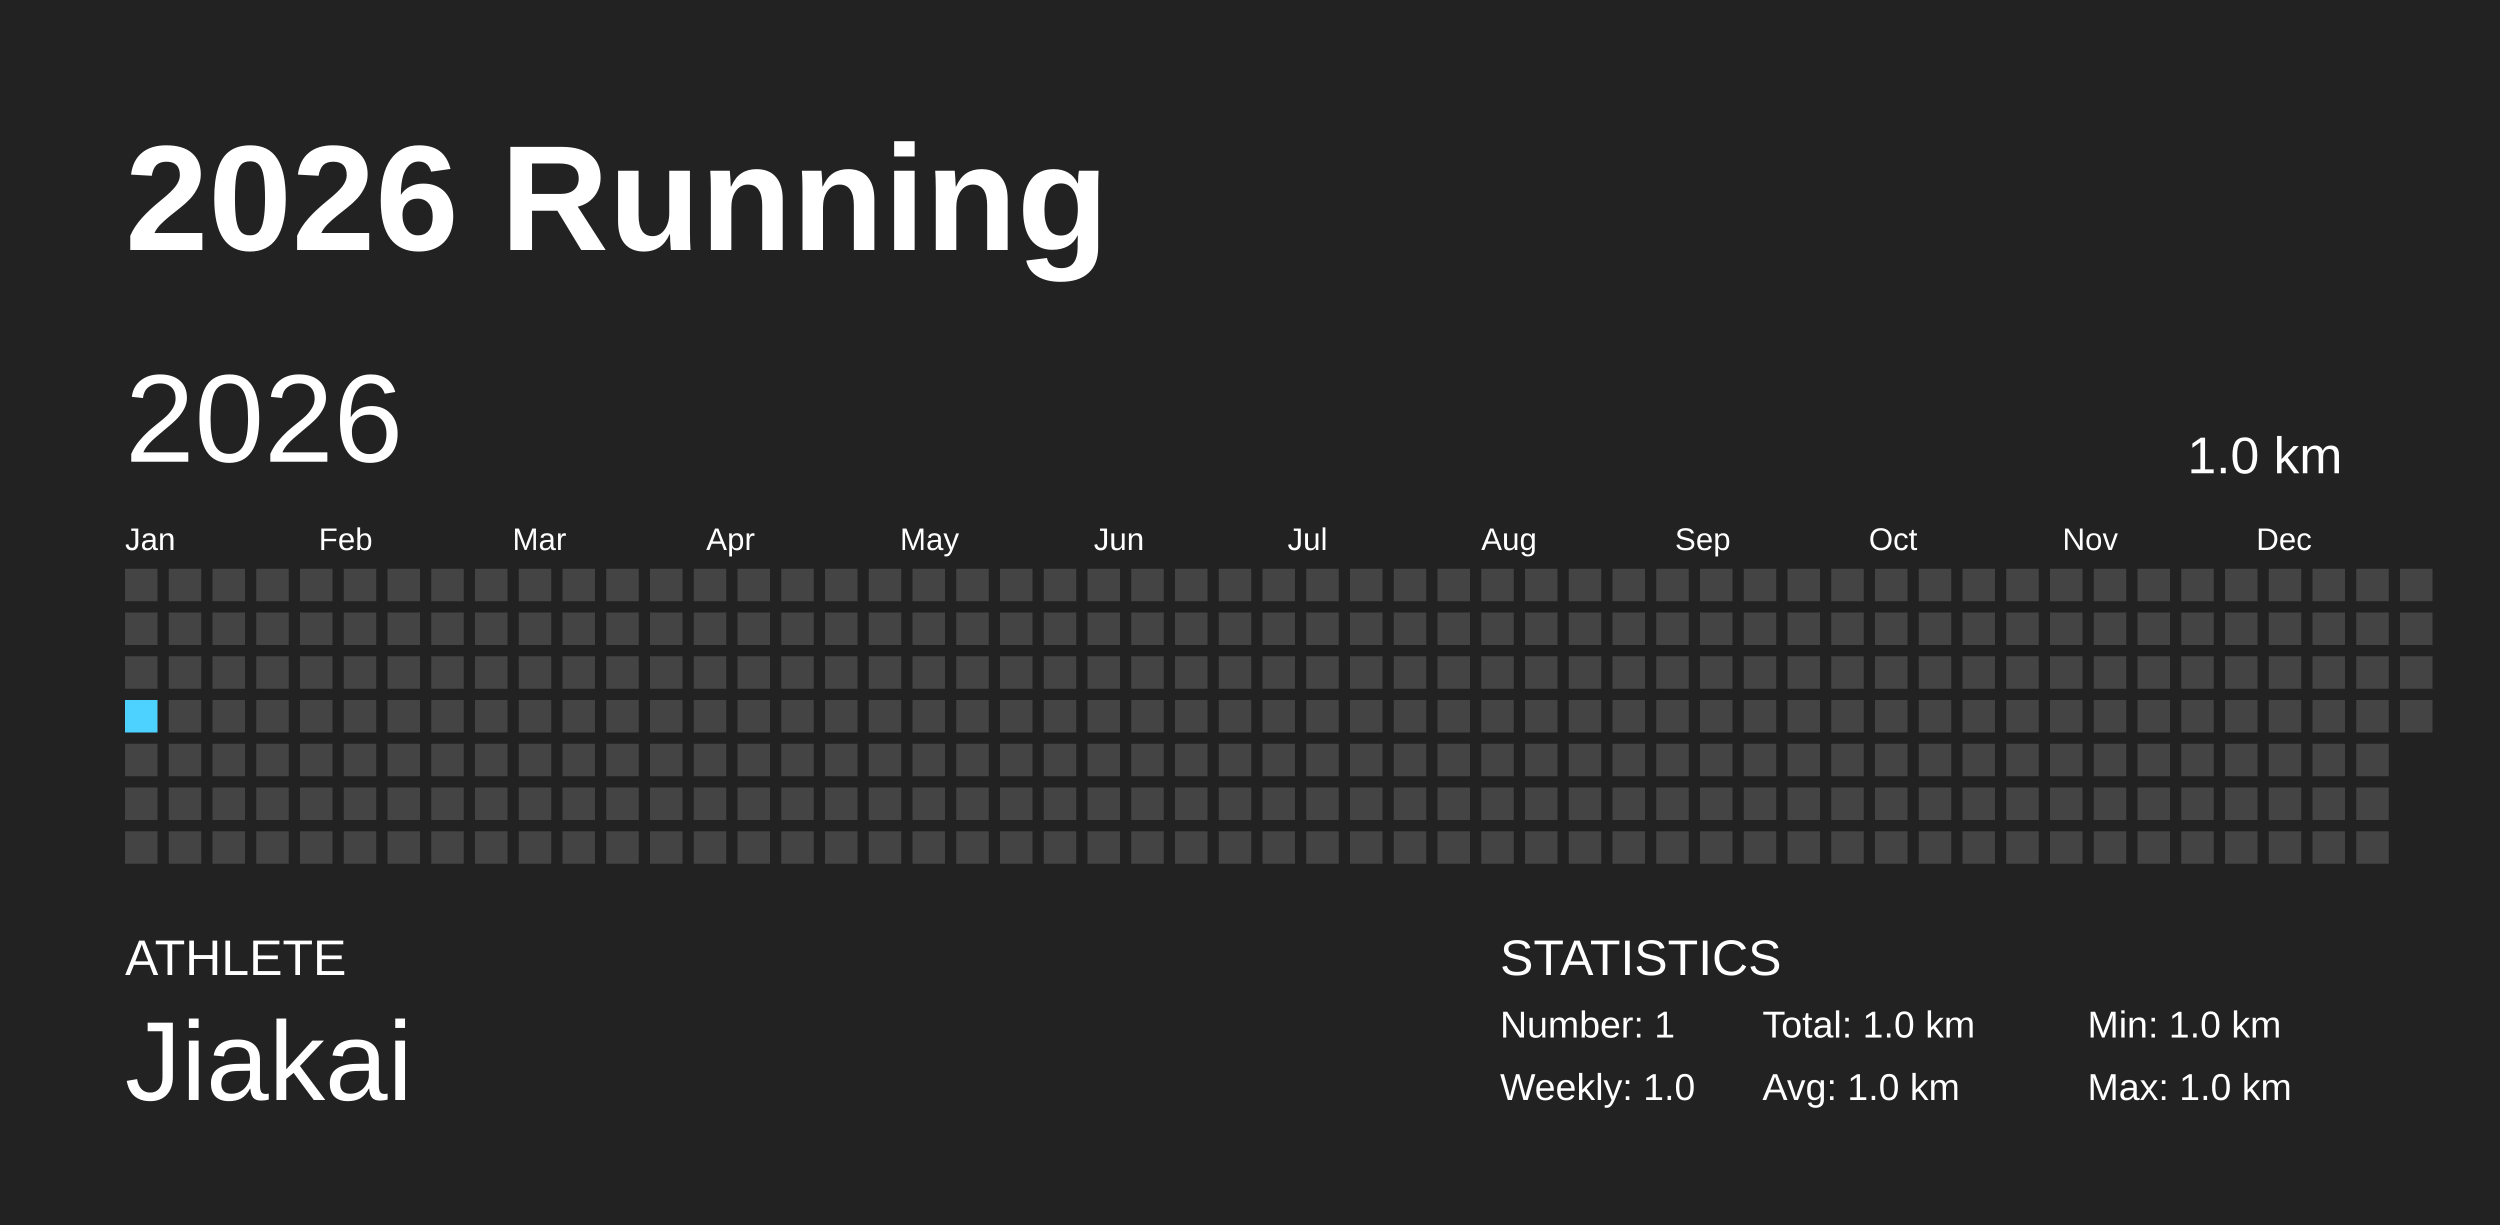
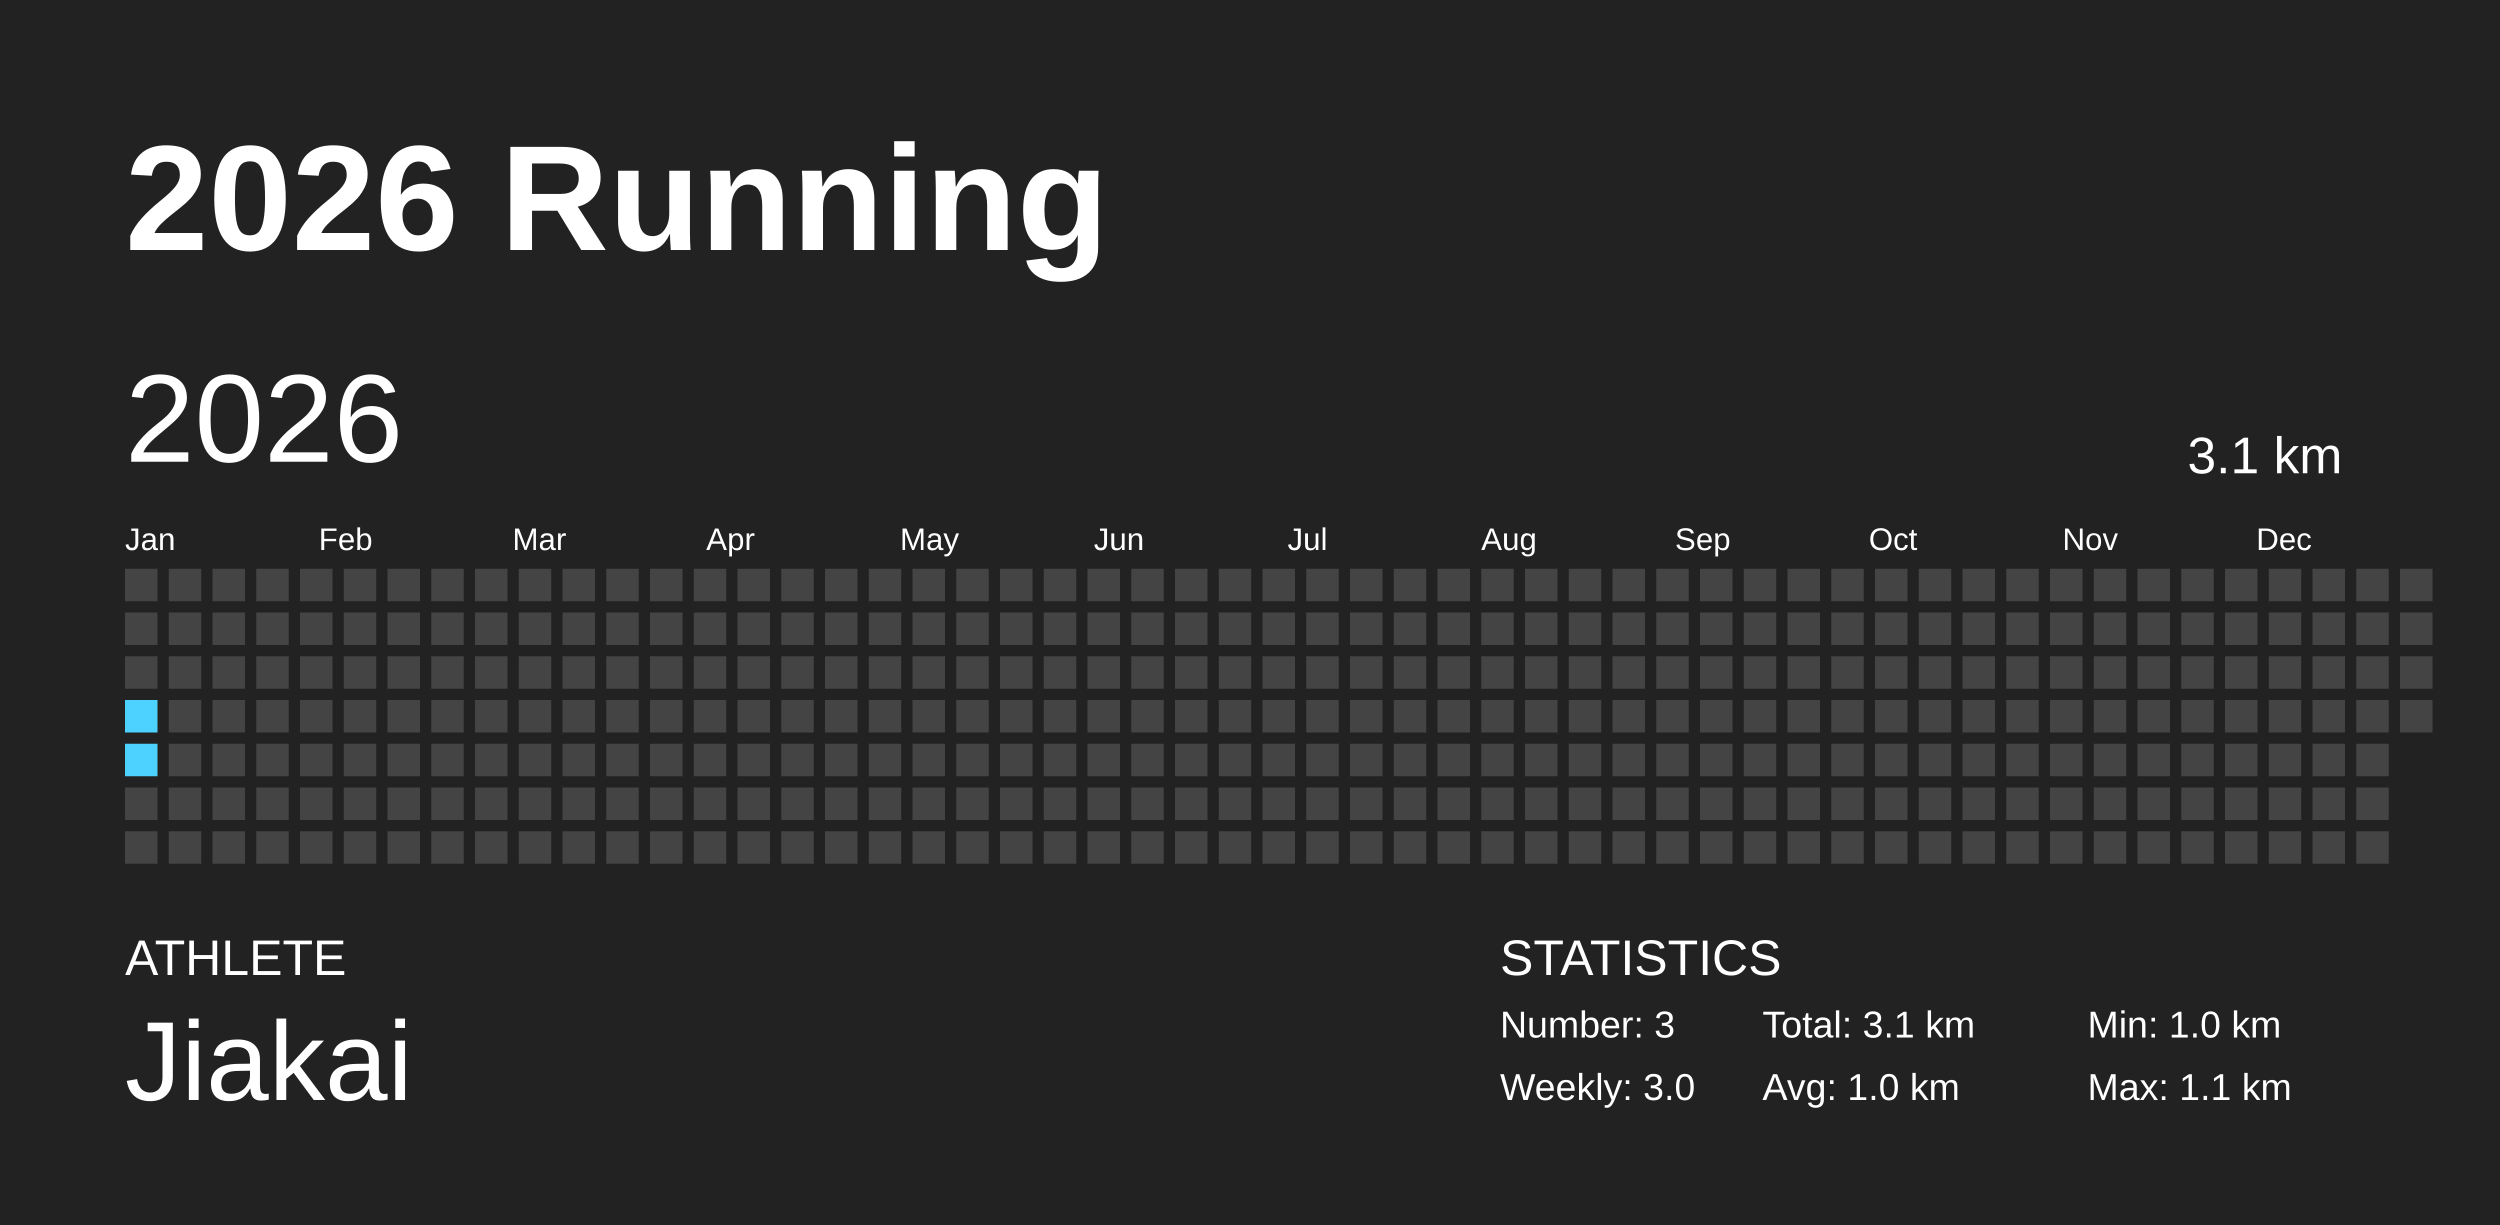
<svg xmlns="http://www.w3.org/2000/svg" baseProfile="full" height="98mm" version="1.1" viewBox="0,0,200,98" width="200mm">
  <defs />
  <rect fill="#222222" height="98" width="200" x="0" y="0" />
  <text fill="#FFFFFF" style="font-size:12px; font-family:Arial; font-weight:bold;" x="10" y="20">2026 Running</text>
  <text fill="#FFFFFF" style="font-size:4px; font-family:Arial" x="10" y="78">ATHLETE</text>
  <text fill="#FFFFFF" style="font-size:9px; font-family:Arial" x="10" y="88">Jiakai</text>
  <text fill="#FFFFFF" style="font-size:4px; font-family:Arial" x="120" y="78">STATISTICS</text>
-   <text fill="#FFFFFF" style="font-size:3px; font-family:Arial" x="120" y="83">Number: 1</text>
-   <text fill="#FFFFFF" style="font-size:3px; font-family:Arial" x="120" y="88">Weekly: 1.0</text>
-   <text fill="#FFFFFF" style="font-size:3px; font-family:Arial" x="141" y="83">Total: 1.0 km</text>
+   <text fill="#FFFFFF" style="font-size:3px; font-family:Arial" x="120" y="83">Number: 3</text>
+   <text fill="#FFFFFF" style="font-size:3px; font-family:Arial" x="120" y="88">Weekly: 3.0</text>
+   <text fill="#FFFFFF" style="font-size:3px; font-family:Arial" x="141" y="83">Total: 3.1 km</text>
  <text fill="#FFFFFF" style="font-size:3px; font-family:Arial" x="141" y="88">Avg: 1.0 km</text>
  <text fill="#FFFFFF" style="font-size:3px; font-family:Arial" x="167" y="83">Min: 1.0 km</text>
-   <text fill="#FFFFFF" style="font-size:3px; font-family:Arial" x="167" y="88">Max: 1.0 km</text>
+   <text fill="#FFFFFF" style="font-size:3px; font-family:Arial" x="167" y="88">Max: 1.1 km</text>
  <text dominant-baseline="hanging" fill="#FFFFFF" style="font-size:10.0px; font-family:Arial;" x="10" y="30">2026</text>
-   <text dominant-baseline="hanging" fill="#FFFFFF" style="font-size:4.125px; font-family:Arial;" x="175" y="35">1.0 km</text>
+   <text dominant-baseline="hanging" fill="#FFFFFF" style="font-size:4.125px; font-family:Arial;" x="175" y="35">3.1 km</text>
  <text fill="#FFFFFF" style="font-size:2.5px; font-family:Arial" x="10.0" y="44">Jan</text>
  <text fill="#FFFFFF" style="font-size:2.5px; font-family:Arial" x="25.5" y="44">Feb</text>
  <text fill="#FFFFFF" style="font-size:2.5px; font-family:Arial" x="41.0" y="44">Mar</text>
  <text fill="#FFFFFF" style="font-size:2.5px; font-family:Arial" x="56.5" y="44">Apr</text>
  <text fill="#FFFFFF" style="font-size:2.5px; font-family:Arial" x="72.0" y="44">May</text>
  <text fill="#FFFFFF" style="font-size:2.5px; font-family:Arial" x="87.5" y="44">Jun</text>
  <text fill="#FFFFFF" style="font-size:2.5px; font-family:Arial" x="103.0" y="44">Jul</text>
  <text fill="#FFFFFF" style="font-size:2.5px; font-family:Arial" x="118.5" y="44">Aug</text>
  <text fill="#FFFFFF" style="font-size:2.5px; font-family:Arial" x="134.0" y="44">Sep</text>
  <text fill="#FFFFFF" style="font-size:2.5px; font-family:Arial" x="149.5" y="44">Oct</text>
  <text fill="#FFFFFF" style="font-size:2.5px; font-family:Arial" x="165.0" y="44">Nov</text>
  <text fill="#FFFFFF" style="font-size:2.5px; font-family:Arial" x="180.5" y="44">Dec</text>
  <rect fill="#444444" height="2.6" width="2.6" x="10.0" y="45.5" />
  <rect fill="#444444" height="2.6" width="2.6" x="10.0" y="49.0" />
  <rect fill="#444444" height="2.6" width="2.6" x="10.0" y="52.5" />
-   <rect fill="#4DD2FF" height="2.6" width="2.6" x="10.0" y="56.0" />
-   <rect fill="#444444" height="2.6" width="2.6" x="10.0" y="59.5" />
+   <rect fill="#4dd2ff" height="2.6" width="2.6" x="10.0" y="56.0" />
+   <rect fill="#4dd2ff" height="2.6" width="2.6" x="10.0" y="59.5" />
  <rect fill="#444444" height="2.6" width="2.6" x="10.0" y="63.0" />
  <rect fill="#444444" height="2.6" width="2.6" x="10.0" y="66.5" />
  <rect fill="#444444" height="2.6" width="2.6" x="13.5" y="45.5" />
  <rect fill="#444444" height="2.6" width="2.6" x="13.5" y="49.0" />
  <rect fill="#444444" height="2.6" width="2.6" x="13.5" y="52.5" />
  <rect fill="#444444" height="2.6" width="2.6" x="13.5" y="56.0" />
  <rect fill="#444444" height="2.6" width="2.6" x="13.5" y="59.5" />
  <rect fill="#444444" height="2.6" width="2.6" x="13.5" y="63.0" />
  <rect fill="#444444" height="2.6" width="2.6" x="13.5" y="66.5" />
  <rect fill="#444444" height="2.6" width="2.6" x="17.0" y="45.5" />
  <rect fill="#444444" height="2.6" width="2.6" x="17.0" y="49.0" />
  <rect fill="#444444" height="2.6" width="2.6" x="17.0" y="52.5" />
  <rect fill="#444444" height="2.6" width="2.6" x="17.0" y="56.0" />
  <rect fill="#444444" height="2.6" width="2.6" x="17.0" y="59.5" />
  <rect fill="#444444" height="2.6" width="2.6" x="17.0" y="63.0" />
  <rect fill="#444444" height="2.6" width="2.6" x="17.0" y="66.5" />
  <rect fill="#444444" height="2.6" width="2.6" x="20.5" y="45.5" />
  <rect fill="#444444" height="2.6" width="2.6" x="20.5" y="49.0" />
  <rect fill="#444444" height="2.6" width="2.6" x="20.5" y="52.5" />
  <rect fill="#444444" height="2.6" width="2.6" x="20.5" y="56.0" />
  <rect fill="#444444" height="2.6" width="2.6" x="20.5" y="59.5" />
  <rect fill="#444444" height="2.6" width="2.6" x="20.5" y="63.0" />
  <rect fill="#444444" height="2.6" width="2.6" x="20.5" y="66.5" />
  <rect fill="#444444" height="2.6" width="2.6" x="24.0" y="45.5" />
  <rect fill="#444444" height="2.6" width="2.6" x="24.0" y="49.0" />
  <rect fill="#444444" height="2.6" width="2.6" x="24.0" y="52.5" />
  <rect fill="#444444" height="2.6" width="2.6" x="24.0" y="56.0" />
  <rect fill="#444444" height="2.6" width="2.6" x="24.0" y="59.5" />
  <rect fill="#444444" height="2.6" width="2.6" x="24.0" y="63.0" />
  <rect fill="#444444" height="2.6" width="2.6" x="24.0" y="66.5" />
  <rect fill="#444444" height="2.6" width="2.6" x="27.5" y="45.5" />
  <rect fill="#444444" height="2.6" width="2.6" x="27.5" y="49.0" />
  <rect fill="#444444" height="2.6" width="2.6" x="27.5" y="52.5" />
  <rect fill="#444444" height="2.6" width="2.6" x="27.5" y="56.0" />
  <rect fill="#444444" height="2.6" width="2.6" x="27.5" y="59.5" />
  <rect fill="#444444" height="2.6" width="2.6" x="27.5" y="63.0" />
  <rect fill="#444444" height="2.6" width="2.6" x="27.5" y="66.5" />
  <rect fill="#444444" height="2.6" width="2.6" x="31.0" y="45.5" />
  <rect fill="#444444" height="2.6" width="2.6" x="31.0" y="49.0" />
  <rect fill="#444444" height="2.6" width="2.6" x="31.0" y="52.5" />
  <rect fill="#444444" height="2.6" width="2.6" x="31.0" y="56.0" />
  <rect fill="#444444" height="2.6" width="2.6" x="31.0" y="59.5" />
  <rect fill="#444444" height="2.6" width="2.6" x="31.0" y="63.0" />
  <rect fill="#444444" height="2.6" width="2.6" x="31.0" y="66.5" />
  <rect fill="#444444" height="2.6" width="2.6" x="34.5" y="45.5" />
  <rect fill="#444444" height="2.6" width="2.6" x="34.5" y="49.0" />
  <rect fill="#444444" height="2.6" width="2.6" x="34.5" y="52.5" />
  <rect fill="#444444" height="2.6" width="2.6" x="34.5" y="56.0" />
  <rect fill="#444444" height="2.6" width="2.6" x="34.5" y="59.5" />
  <rect fill="#444444" height="2.6" width="2.6" x="34.5" y="63.0" />
  <rect fill="#444444" height="2.6" width="2.6" x="34.5" y="66.5" />
  <rect fill="#444444" height="2.6" width="2.6" x="38.0" y="45.5" />
  <rect fill="#444444" height="2.6" width="2.6" x="38.0" y="49.0" />
  <rect fill="#444444" height="2.6" width="2.6" x="38.0" y="52.5" />
  <rect fill="#444444" height="2.6" width="2.6" x="38.0" y="56.0" />
  <rect fill="#444444" height="2.6" width="2.6" x="38.0" y="59.5" />
  <rect fill="#444444" height="2.6" width="2.6" x="38.0" y="63.0" />
  <rect fill="#444444" height="2.6" width="2.6" x="38.0" y="66.5" />
  <rect fill="#444444" height="2.6" width="2.6" x="41.5" y="45.5" />
  <rect fill="#444444" height="2.6" width="2.6" x="41.5" y="49.0" />
  <rect fill="#444444" height="2.6" width="2.6" x="41.5" y="52.5" />
  <rect fill="#444444" height="2.6" width="2.6" x="41.5" y="56.0" />
  <rect fill="#444444" height="2.6" width="2.6" x="41.5" y="59.5" />
  <rect fill="#444444" height="2.6" width="2.6" x="41.5" y="63.0" />
  <rect fill="#444444" height="2.6" width="2.6" x="41.5" y="66.5" />
  <rect fill="#444444" height="2.6" width="2.6" x="45.0" y="45.5" />
  <rect fill="#444444" height="2.6" width="2.6" x="45.0" y="49.0" />
  <rect fill="#444444" height="2.6" width="2.6" x="45.0" y="52.5" />
  <rect fill="#444444" height="2.6" width="2.6" x="45.0" y="56.0" />
  <rect fill="#444444" height="2.6" width="2.6" x="45.0" y="59.5" />
  <rect fill="#444444" height="2.6" width="2.6" x="45.0" y="63.0" />
  <rect fill="#444444" height="2.6" width="2.6" x="45.0" y="66.5" />
  <rect fill="#444444" height="2.6" width="2.6" x="48.5" y="45.5" />
  <rect fill="#444444" height="2.6" width="2.6" x="48.5" y="49.0" />
  <rect fill="#444444" height="2.6" width="2.6" x="48.5" y="52.5" />
  <rect fill="#444444" height="2.6" width="2.6" x="48.5" y="56.0" />
  <rect fill="#444444" height="2.6" width="2.6" x="48.5" y="59.5" />
  <rect fill="#444444" height="2.6" width="2.6" x="48.5" y="63.0" />
  <rect fill="#444444" height="2.6" width="2.6" x="48.5" y="66.5" />
  <rect fill="#444444" height="2.6" width="2.6" x="52.0" y="45.5" />
  <rect fill="#444444" height="2.6" width="2.6" x="52.0" y="49.0" />
  <rect fill="#444444" height="2.6" width="2.6" x="52.0" y="52.5" />
  <rect fill="#444444" height="2.6" width="2.6" x="52.0" y="56.0" />
  <rect fill="#444444" height="2.6" width="2.6" x="52.0" y="59.5" />
  <rect fill="#444444" height="2.6" width="2.6" x="52.0" y="63.0" />
  <rect fill="#444444" height="2.6" width="2.6" x="52.0" y="66.5" />
  <rect fill="#444444" height="2.6" width="2.6" x="55.5" y="45.5" />
  <rect fill="#444444" height="2.6" width="2.6" x="55.5" y="49.0" />
  <rect fill="#444444" height="2.6" width="2.6" x="55.5" y="52.5" />
  <rect fill="#444444" height="2.6" width="2.6" x="55.5" y="56.0" />
  <rect fill="#444444" height="2.6" width="2.6" x="55.5" y="59.5" />
  <rect fill="#444444" height="2.6" width="2.6" x="55.5" y="63.0" />
  <rect fill="#444444" height="2.6" width="2.6" x="55.5" y="66.5" />
  <rect fill="#444444" height="2.6" width="2.6" x="59.0" y="45.5" />
  <rect fill="#444444" height="2.6" width="2.6" x="59.0" y="49.0" />
  <rect fill="#444444" height="2.6" width="2.6" x="59.0" y="52.5" />
  <rect fill="#444444" height="2.6" width="2.6" x="59.0" y="56.0" />
  <rect fill="#444444" height="2.6" width="2.6" x="59.0" y="59.5" />
  <rect fill="#444444" height="2.6" width="2.6" x="59.0" y="63.0" />
  <rect fill="#444444" height="2.6" width="2.6" x="59.0" y="66.5" />
  <rect fill="#444444" height="2.6" width="2.6" x="62.5" y="45.5" />
  <rect fill="#444444" height="2.6" width="2.6" x="62.5" y="49.0" />
  <rect fill="#444444" height="2.6" width="2.6" x="62.5" y="52.5" />
  <rect fill="#444444" height="2.6" width="2.6" x="62.5" y="56.0" />
  <rect fill="#444444" height="2.6" width="2.6" x="62.5" y="59.5" />
  <rect fill="#444444" height="2.6" width="2.6" x="62.5" y="63.0" />
  <rect fill="#444444" height="2.6" width="2.6" x="62.5" y="66.5" />
  <rect fill="#444444" height="2.6" width="2.6" x="66.0" y="45.5" />
  <rect fill="#444444" height="2.6" width="2.6" x="66.0" y="49.0" />
  <rect fill="#444444" height="2.6" width="2.6" x="66.0" y="52.5" />
  <rect fill="#444444" height="2.6" width="2.6" x="66.0" y="56.0" />
  <rect fill="#444444" height="2.6" width="2.6" x="66.0" y="59.5" />
  <rect fill="#444444" height="2.6" width="2.6" x="66.0" y="63.0" />
  <rect fill="#444444" height="2.6" width="2.6" x="66.0" y="66.5" />
  <rect fill="#444444" height="2.6" width="2.6" x="69.5" y="45.5" />
  <rect fill="#444444" height="2.6" width="2.6" x="69.5" y="49.0" />
  <rect fill="#444444" height="2.6" width="2.6" x="69.5" y="52.5" />
  <rect fill="#444444" height="2.6" width="2.6" x="69.5" y="56.0" />
  <rect fill="#444444" height="2.6" width="2.6" x="69.5" y="59.5" />
  <rect fill="#444444" height="2.6" width="2.6" x="69.5" y="63.0" />
  <rect fill="#444444" height="2.6" width="2.6" x="69.5" y="66.5" />
  <rect fill="#444444" height="2.6" width="2.6" x="73.0" y="45.5" />
  <rect fill="#444444" height="2.6" width="2.6" x="73.0" y="49.0" />
  <rect fill="#444444" height="2.6" width="2.6" x="73.0" y="52.5" />
  <rect fill="#444444" height="2.6" width="2.6" x="73.0" y="56.0" />
  <rect fill="#444444" height="2.6" width="2.6" x="73.0" y="59.5" />
  <rect fill="#444444" height="2.6" width="2.6" x="73.0" y="63.0" />
  <rect fill="#444444" height="2.6" width="2.6" x="73.0" y="66.5" />
  <rect fill="#444444" height="2.6" width="2.6" x="76.5" y="45.5" />
  <rect fill="#444444" height="2.6" width="2.6" x="76.5" y="49.0" />
  <rect fill="#444444" height="2.6" width="2.6" x="76.5" y="52.5" />
  <rect fill="#444444" height="2.6" width="2.6" x="76.5" y="56.0" />
  <rect fill="#444444" height="2.6" width="2.6" x="76.5" y="59.5" />
  <rect fill="#444444" height="2.6" width="2.6" x="76.5" y="63.0" />
  <rect fill="#444444" height="2.6" width="2.6" x="76.5" y="66.5" />
  <rect fill="#444444" height="2.6" width="2.6" x="80.0" y="45.5" />
  <rect fill="#444444" height="2.6" width="2.6" x="80.0" y="49.0" />
  <rect fill="#444444" height="2.6" width="2.6" x="80.0" y="52.5" />
  <rect fill="#444444" height="2.6" width="2.6" x="80.0" y="56.0" />
  <rect fill="#444444" height="2.6" width="2.6" x="80.0" y="59.5" />
  <rect fill="#444444" height="2.6" width="2.6" x="80.0" y="63.0" />
  <rect fill="#444444" height="2.6" width="2.6" x="80.0" y="66.5" />
  <rect fill="#444444" height="2.6" width="2.6" x="83.5" y="45.5" />
  <rect fill="#444444" height="2.6" width="2.6" x="83.5" y="49.0" />
  <rect fill="#444444" height="2.6" width="2.6" x="83.5" y="52.5" />
  <rect fill="#444444" height="2.6" width="2.6" x="83.5" y="56.0" />
  <rect fill="#444444" height="2.6" width="2.6" x="83.5" y="59.5" />
  <rect fill="#444444" height="2.6" width="2.6" x="83.5" y="63.0" />
  <rect fill="#444444" height="2.6" width="2.6" x="83.5" y="66.5" />
  <rect fill="#444444" height="2.6" width="2.6" x="87.0" y="45.5" />
  <rect fill="#444444" height="2.6" width="2.6" x="87.0" y="49.0" />
  <rect fill="#444444" height="2.6" width="2.6" x="87.0" y="52.5" />
  <rect fill="#444444" height="2.6" width="2.6" x="87.0" y="56.0" />
  <rect fill="#444444" height="2.6" width="2.6" x="87.0" y="59.5" />
  <rect fill="#444444" height="2.6" width="2.6" x="87.0" y="63.0" />
  <rect fill="#444444" height="2.6" width="2.6" x="87.0" y="66.5" />
  <rect fill="#444444" height="2.6" width="2.6" x="90.5" y="45.5" />
  <rect fill="#444444" height="2.6" width="2.6" x="90.5" y="49.0" />
  <rect fill="#444444" height="2.6" width="2.6" x="90.5" y="52.5" />
  <rect fill="#444444" height="2.6" width="2.6" x="90.5" y="56.0" />
  <rect fill="#444444" height="2.6" width="2.6" x="90.5" y="59.5" />
  <rect fill="#444444" height="2.6" width="2.6" x="90.5" y="63.0" />
  <rect fill="#444444" height="2.6" width="2.6" x="90.5" y="66.5" />
  <rect fill="#444444" height="2.6" width="2.6" x="94.0" y="45.5" />
  <rect fill="#444444" height="2.6" width="2.6" x="94.0" y="49.0" />
  <rect fill="#444444" height="2.6" width="2.6" x="94.0" y="52.5" />
  <rect fill="#444444" height="2.6" width="2.6" x="94.0" y="56.0" />
  <rect fill="#444444" height="2.6" width="2.6" x="94.0" y="59.5" />
  <rect fill="#444444" height="2.6" width="2.6" x="94.0" y="63.0" />
  <rect fill="#444444" height="2.6" width="2.6" x="94.0" y="66.5" />
  <rect fill="#444444" height="2.6" width="2.6" x="97.5" y="45.5" />
  <rect fill="#444444" height="2.6" width="2.6" x="97.5" y="49.0" />
  <rect fill="#444444" height="2.6" width="2.6" x="97.5" y="52.5" />
  <rect fill="#444444" height="2.6" width="2.6" x="97.5" y="56.0" />
  <rect fill="#444444" height="2.6" width="2.6" x="97.5" y="59.5" />
  <rect fill="#444444" height="2.6" width="2.6" x="97.5" y="63.0" />
  <rect fill="#444444" height="2.6" width="2.6" x="97.5" y="66.5" />
  <rect fill="#444444" height="2.6" width="2.6" x="101.0" y="45.5" />
  <rect fill="#444444" height="2.6" width="2.6" x="101.0" y="49.0" />
  <rect fill="#444444" height="2.6" width="2.6" x="101.0" y="52.5" />
  <rect fill="#444444" height="2.6" width="2.6" x="101.0" y="56.0" />
  <rect fill="#444444" height="2.6" width="2.6" x="101.0" y="59.5" />
  <rect fill="#444444" height="2.6" width="2.6" x="101.0" y="63.0" />
  <rect fill="#444444" height="2.6" width="2.6" x="101.0" y="66.5" />
  <rect fill="#444444" height="2.6" width="2.6" x="104.5" y="45.5" />
  <rect fill="#444444" height="2.6" width="2.6" x="104.5" y="49.0" />
  <rect fill="#444444" height="2.6" width="2.6" x="104.5" y="52.5" />
  <rect fill="#444444" height="2.6" width="2.6" x="104.5" y="56.0" />
  <rect fill="#444444" height="2.6" width="2.6" x="104.5" y="59.5" />
  <rect fill="#444444" height="2.6" width="2.6" x="104.5" y="63.0" />
  <rect fill="#444444" height="2.6" width="2.6" x="104.5" y="66.5" />
  <rect fill="#444444" height="2.6" width="2.6" x="108.0" y="45.5" />
  <rect fill="#444444" height="2.6" width="2.6" x="108.0" y="49.0" />
  <rect fill="#444444" height="2.6" width="2.6" x="108.0" y="52.5" />
  <rect fill="#444444" height="2.6" width="2.6" x="108.0" y="56.0" />
  <rect fill="#444444" height="2.6" width="2.6" x="108.0" y="59.5" />
  <rect fill="#444444" height="2.6" width="2.6" x="108.0" y="63.0" />
  <rect fill="#444444" height="2.6" width="2.6" x="108.0" y="66.5" />
  <rect fill="#444444" height="2.6" width="2.6" x="111.5" y="45.5" />
  <rect fill="#444444" height="2.6" width="2.6" x="111.5" y="49.0" />
  <rect fill="#444444" height="2.6" width="2.6" x="111.5" y="52.5" />
  <rect fill="#444444" height="2.6" width="2.6" x="111.5" y="56.0" />
  <rect fill="#444444" height="2.6" width="2.6" x="111.5" y="59.5" />
  <rect fill="#444444" height="2.6" width="2.6" x="111.5" y="63.0" />
  <rect fill="#444444" height="2.6" width="2.6" x="111.5" y="66.5" />
  <rect fill="#444444" height="2.6" width="2.6" x="115.0" y="45.5" />
  <rect fill="#444444" height="2.6" width="2.6" x="115.0" y="49.0" />
  <rect fill="#444444" height="2.6" width="2.6" x="115.0" y="52.5" />
  <rect fill="#444444" height="2.6" width="2.6" x="115.0" y="56.0" />
  <rect fill="#444444" height="2.6" width="2.6" x="115.0" y="59.5" />
  <rect fill="#444444" height="2.6" width="2.6" x="115.0" y="63.0" />
  <rect fill="#444444" height="2.6" width="2.6" x="115.0" y="66.5" />
  <rect fill="#444444" height="2.6" width="2.6" x="118.5" y="45.5" />
  <rect fill="#444444" height="2.6" width="2.6" x="118.5" y="49.0" />
  <rect fill="#444444" height="2.6" width="2.6" x="118.5" y="52.5" />
  <rect fill="#444444" height="2.6" width="2.6" x="118.5" y="56.0" />
  <rect fill="#444444" height="2.6" width="2.6" x="118.5" y="59.5" />
  <rect fill="#444444" height="2.6" width="2.6" x="118.5" y="63.0" />
  <rect fill="#444444" height="2.6" width="2.6" x="118.5" y="66.5" />
  <rect fill="#444444" height="2.6" width="2.6" x="122.0" y="45.5" />
  <rect fill="#444444" height="2.6" width="2.6" x="122.0" y="49.0" />
  <rect fill="#444444" height="2.6" width="2.6" x="122.0" y="52.5" />
  <rect fill="#444444" height="2.6" width="2.6" x="122.0" y="56.0" />
  <rect fill="#444444" height="2.6" width="2.6" x="122.0" y="59.5" />
  <rect fill="#444444" height="2.6" width="2.6" x="122.0" y="63.0" />
  <rect fill="#444444" height="2.6" width="2.6" x="122.0" y="66.5" />
  <rect fill="#444444" height="2.6" width="2.6" x="125.5" y="45.5" />
  <rect fill="#444444" height="2.6" width="2.6" x="125.5" y="49.0" />
  <rect fill="#444444" height="2.6" width="2.6" x="125.5" y="52.5" />
  <rect fill="#444444" height="2.6" width="2.6" x="125.5" y="56.0" />
  <rect fill="#444444" height="2.6" width="2.6" x="125.5" y="59.5" />
  <rect fill="#444444" height="2.6" width="2.6" x="125.5" y="63.0" />
  <rect fill="#444444" height="2.6" width="2.6" x="125.5" y="66.5" />
  <rect fill="#444444" height="2.6" width="2.6" x="129.0" y="45.5" />
  <rect fill="#444444" height="2.6" width="2.6" x="129.0" y="49.0" />
  <rect fill="#444444" height="2.6" width="2.6" x="129.0" y="52.5" />
  <rect fill="#444444" height="2.6" width="2.6" x="129.0" y="56.0" />
  <rect fill="#444444" height="2.6" width="2.6" x="129.0" y="59.5" />
  <rect fill="#444444" height="2.6" width="2.6" x="129.0" y="63.0" />
  <rect fill="#444444" height="2.6" width="2.6" x="129.0" y="66.5" />
  <rect fill="#444444" height="2.6" width="2.6" x="132.5" y="45.5" />
  <rect fill="#444444" height="2.6" width="2.6" x="132.5" y="49.0" />
  <rect fill="#444444" height="2.6" width="2.6" x="132.5" y="52.5" />
  <rect fill="#444444" height="2.6" width="2.6" x="132.5" y="56.0" />
  <rect fill="#444444" height="2.6" width="2.6" x="132.5" y="59.5" />
  <rect fill="#444444" height="2.6" width="2.6" x="132.5" y="63.0" />
  <rect fill="#444444" height="2.6" width="2.6" x="132.5" y="66.5" />
  <rect fill="#444444" height="2.6" width="2.6" x="136.0" y="45.5" />
  <rect fill="#444444" height="2.6" width="2.6" x="136.0" y="49.0" />
  <rect fill="#444444" height="2.6" width="2.6" x="136.0" y="52.5" />
  <rect fill="#444444" height="2.6" width="2.6" x="136.0" y="56.0" />
  <rect fill="#444444" height="2.6" width="2.6" x="136.0" y="59.5" />
  <rect fill="#444444" height="2.6" width="2.6" x="136.0" y="63.0" />
  <rect fill="#444444" height="2.6" width="2.6" x="136.0" y="66.5" />
  <rect fill="#444444" height="2.6" width="2.6" x="139.5" y="45.5" />
  <rect fill="#444444" height="2.6" width="2.6" x="139.5" y="49.0" />
  <rect fill="#444444" height="2.6" width="2.6" x="139.5" y="52.5" />
  <rect fill="#444444" height="2.6" width="2.6" x="139.5" y="56.0" />
  <rect fill="#444444" height="2.6" width="2.6" x="139.5" y="59.5" />
  <rect fill="#444444" height="2.6" width="2.6" x="139.5" y="63.0" />
  <rect fill="#444444" height="2.6" width="2.6" x="139.5" y="66.5" />
  <rect fill="#444444" height="2.6" width="2.6" x="143.0" y="45.5" />
  <rect fill="#444444" height="2.6" width="2.6" x="143.0" y="49.0" />
  <rect fill="#444444" height="2.6" width="2.6" x="143.0" y="52.5" />
  <rect fill="#444444" height="2.6" width="2.6" x="143.0" y="56.0" />
  <rect fill="#444444" height="2.6" width="2.6" x="143.0" y="59.5" />
  <rect fill="#444444" height="2.6" width="2.6" x="143.0" y="63.0" />
  <rect fill="#444444" height="2.6" width="2.6" x="143.0" y="66.5" />
  <rect fill="#444444" height="2.6" width="2.6" x="146.5" y="45.5" />
  <rect fill="#444444" height="2.6" width="2.6" x="146.5" y="49.0" />
  <rect fill="#444444" height="2.6" width="2.6" x="146.5" y="52.5" />
  <rect fill="#444444" height="2.6" width="2.6" x="146.5" y="56.0" />
  <rect fill="#444444" height="2.6" width="2.6" x="146.5" y="59.5" />
  <rect fill="#444444" height="2.6" width="2.6" x="146.5" y="63.0" />
  <rect fill="#444444" height="2.6" width="2.6" x="146.5" y="66.5" />
  <rect fill="#444444" height="2.6" width="2.6" x="150.0" y="45.5" />
  <rect fill="#444444" height="2.6" width="2.6" x="150.0" y="49.0" />
  <rect fill="#444444" height="2.6" width="2.6" x="150.0" y="52.5" />
  <rect fill="#444444" height="2.6" width="2.6" x="150.0" y="56.0" />
  <rect fill="#444444" height="2.6" width="2.6" x="150.0" y="59.5" />
  <rect fill="#444444" height="2.6" width="2.6" x="150.0" y="63.0" />
  <rect fill="#444444" height="2.6" width="2.6" x="150.0" y="66.5" />
  <rect fill="#444444" height="2.6" width="2.6" x="153.5" y="45.5" />
  <rect fill="#444444" height="2.6" width="2.6" x="153.5" y="49.0" />
  <rect fill="#444444" height="2.6" width="2.6" x="153.5" y="52.5" />
  <rect fill="#444444" height="2.6" width="2.6" x="153.5" y="56.0" />
  <rect fill="#444444" height="2.6" width="2.6" x="153.5" y="59.5" />
  <rect fill="#444444" height="2.6" width="2.6" x="153.5" y="63.0" />
  <rect fill="#444444" height="2.6" width="2.6" x="153.5" y="66.5" />
  <rect fill="#444444" height="2.6" width="2.6" x="157.0" y="45.5" />
  <rect fill="#444444" height="2.6" width="2.6" x="157.0" y="49.0" />
  <rect fill="#444444" height="2.6" width="2.6" x="157.0" y="52.5" />
  <rect fill="#444444" height="2.6" width="2.6" x="157.0" y="56.0" />
  <rect fill="#444444" height="2.6" width="2.6" x="157.0" y="59.5" />
  <rect fill="#444444" height="2.6" width="2.6" x="157.0" y="63.0" />
  <rect fill="#444444" height="2.6" width="2.6" x="157.0" y="66.5" />
  <rect fill="#444444" height="2.6" width="2.6" x="160.5" y="45.5" />
  <rect fill="#444444" height="2.6" width="2.6" x="160.5" y="49.0" />
  <rect fill="#444444" height="2.6" width="2.6" x="160.5" y="52.5" />
  <rect fill="#444444" height="2.6" width="2.6" x="160.5" y="56.0" />
  <rect fill="#444444" height="2.6" width="2.6" x="160.5" y="59.5" />
  <rect fill="#444444" height="2.6" width="2.6" x="160.5" y="63.0" />
  <rect fill="#444444" height="2.6" width="2.6" x="160.5" y="66.5" />
  <rect fill="#444444" height="2.6" width="2.6" x="164.0" y="45.5" />
  <rect fill="#444444" height="2.6" width="2.6" x="164.0" y="49.0" />
  <rect fill="#444444" height="2.6" width="2.6" x="164.0" y="52.5" />
  <rect fill="#444444" height="2.6" width="2.6" x="164.0" y="56.0" />
  <rect fill="#444444" height="2.6" width="2.6" x="164.0" y="59.5" />
  <rect fill="#444444" height="2.6" width="2.6" x="164.0" y="63.0" />
  <rect fill="#444444" height="2.6" width="2.6" x="164.0" y="66.5" />
  <rect fill="#444444" height="2.6" width="2.6" x="167.5" y="45.5" />
  <rect fill="#444444" height="2.6" width="2.6" x="167.5" y="49.0" />
  <rect fill="#444444" height="2.6" width="2.6" x="167.5" y="52.5" />
  <rect fill="#444444" height="2.6" width="2.6" x="167.5" y="56.0" />
  <rect fill="#444444" height="2.6" width="2.6" x="167.5" y="59.5" />
  <rect fill="#444444" height="2.6" width="2.6" x="167.5" y="63.0" />
  <rect fill="#444444" height="2.6" width="2.6" x="167.5" y="66.5" />
  <rect fill="#444444" height="2.6" width="2.6" x="171.0" y="45.5" />
  <rect fill="#444444" height="2.6" width="2.6" x="171.0" y="49.0" />
  <rect fill="#444444" height="2.6" width="2.6" x="171.0" y="52.5" />
  <rect fill="#444444" height="2.6" width="2.6" x="171.0" y="56.0" />
  <rect fill="#444444" height="2.6" width="2.6" x="171.0" y="59.5" />
  <rect fill="#444444" height="2.6" width="2.6" x="171.0" y="63.0" />
  <rect fill="#444444" height="2.6" width="2.6" x="171.0" y="66.5" />
  <rect fill="#444444" height="2.6" width="2.6" x="174.5" y="45.5" />
  <rect fill="#444444" height="2.6" width="2.6" x="174.5" y="49.0" />
  <rect fill="#444444" height="2.6" width="2.6" x="174.5" y="52.5" />
  <rect fill="#444444" height="2.6" width="2.6" x="174.5" y="56.0" />
  <rect fill="#444444" height="2.6" width="2.6" x="174.5" y="59.5" />
  <rect fill="#444444" height="2.6" width="2.6" x="174.5" y="63.0" />
  <rect fill="#444444" height="2.6" width="2.6" x="174.5" y="66.5" />
  <rect fill="#444444" height="2.6" width="2.6" x="178.0" y="45.5" />
  <rect fill="#444444" height="2.6" width="2.6" x="178.0" y="49.0" />
  <rect fill="#444444" height="2.6" width="2.6" x="178.0" y="52.5" />
  <rect fill="#444444" height="2.6" width="2.6" x="178.0" y="56.0" />
  <rect fill="#444444" height="2.6" width="2.6" x="178.0" y="59.5" />
  <rect fill="#444444" height="2.6" width="2.6" x="178.0" y="63.0" />
  <rect fill="#444444" height="2.6" width="2.6" x="178.0" y="66.5" />
  <rect fill="#444444" height="2.6" width="2.6" x="181.5" y="45.5" />
  <rect fill="#444444" height="2.6" width="2.6" x="181.5" y="49.0" />
  <rect fill="#444444" height="2.6" width="2.6" x="181.5" y="52.5" />
  <rect fill="#444444" height="2.6" width="2.6" x="181.5" y="56.0" />
  <rect fill="#444444" height="2.6" width="2.6" x="181.5" y="59.5" />
  <rect fill="#444444" height="2.6" width="2.6" x="181.5" y="63.0" />
  <rect fill="#444444" height="2.6" width="2.6" x="181.5" y="66.5" />
  <rect fill="#444444" height="2.6" width="2.6" x="185.0" y="45.5" />
  <rect fill="#444444" height="2.6" width="2.6" x="185.0" y="49.0" />
  <rect fill="#444444" height="2.6" width="2.6" x="185.0" y="52.5" />
  <rect fill="#444444" height="2.6" width="2.6" x="185.0" y="56.0" />
  <rect fill="#444444" height="2.6" width="2.6" x="185.0" y="59.5" />
  <rect fill="#444444" height="2.6" width="2.6" x="185.0" y="63.0" />
  <rect fill="#444444" height="2.6" width="2.6" x="185.0" y="66.5" />
  <rect fill="#444444" height="2.6" width="2.6" x="188.5" y="45.5" />
  <rect fill="#444444" height="2.6" width="2.6" x="188.5" y="49.0" />
  <rect fill="#444444" height="2.6" width="2.6" x="188.5" y="52.5" />
  <rect fill="#444444" height="2.6" width="2.6" x="188.5" y="56.0" />
  <rect fill="#444444" height="2.6" width="2.6" x="188.5" y="59.5" />
  <rect fill="#444444" height="2.6" width="2.6" x="188.5" y="63.0" />
  <rect fill="#444444" height="2.6" width="2.6" x="188.5" y="66.5" />
  <rect fill="#444444" height="2.6" width="2.6" x="192.0" y="45.5" />
  <rect fill="#444444" height="2.6" width="2.6" x="192.0" y="49.0" />
  <rect fill="#444444" height="2.6" width="2.6" x="192.0" y="52.5" />
  <rect fill="#444444" height="2.6" width="2.6" x="192.0" y="56.0" />
</svg>
